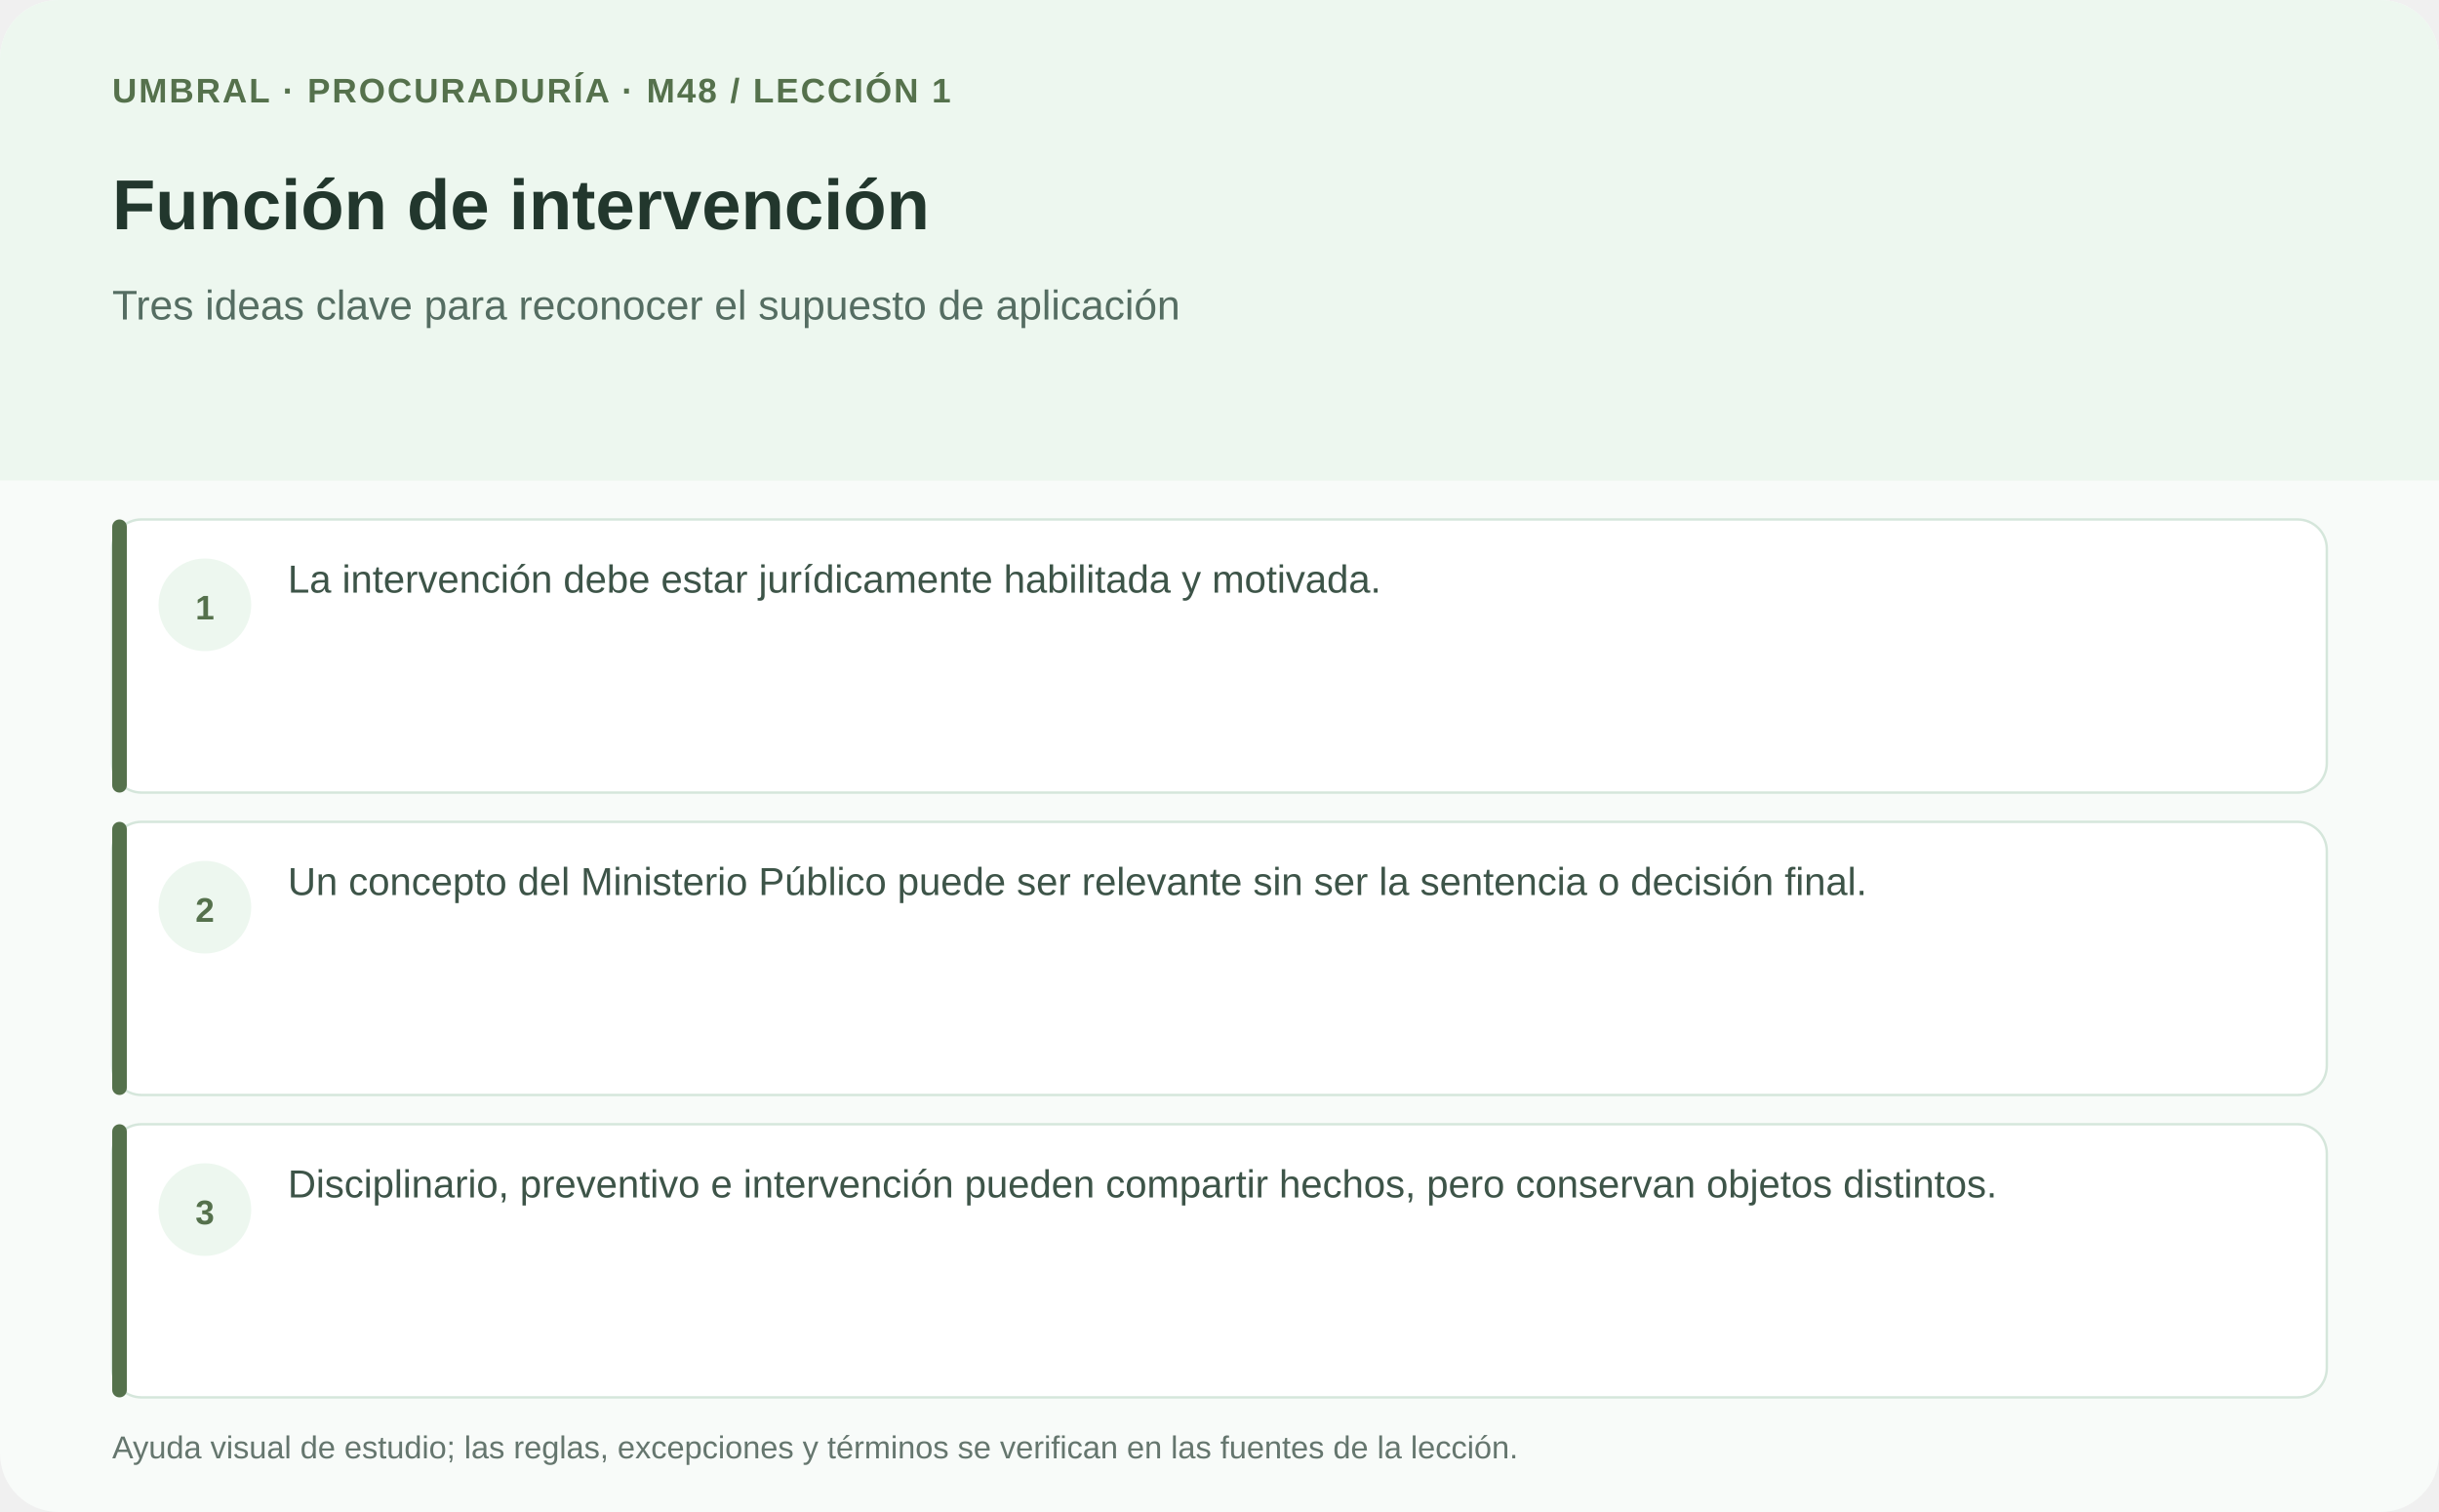
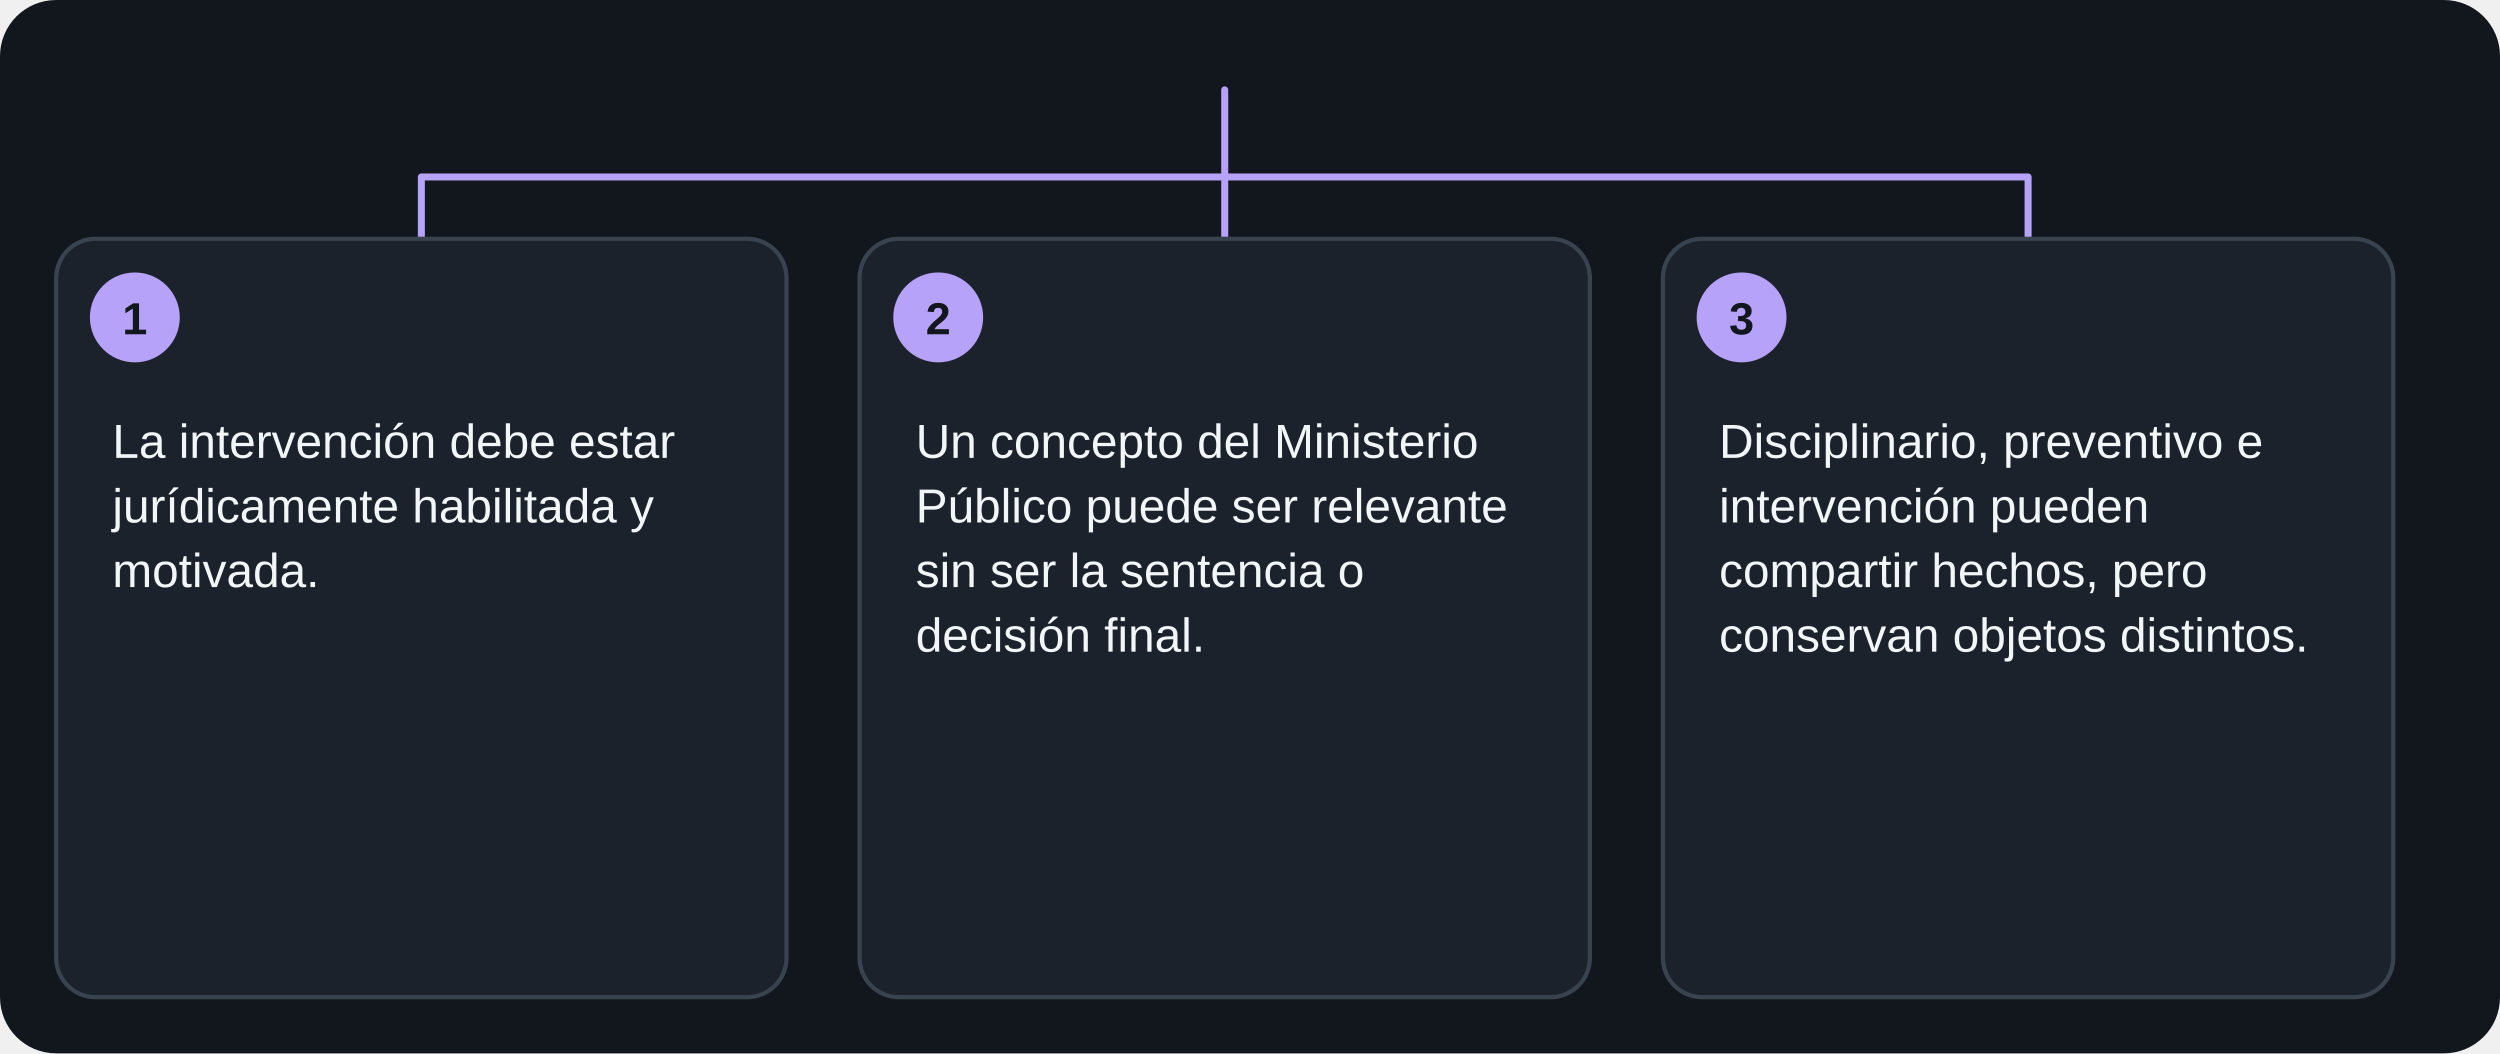
- <svg xmlns="http://www.w3.org/2000/svg" viewBox="0 0 1000 620" width="1000" height="620" role="img" aria-labelledby="title desc">
-   <style>
- .bg{fill:#F8FBF9}.main{fill:#22372D}.title{font:700 29px Arial,sans-serif;fill:#22372D}.sub{font:17px Arial,sans-serif;fill:#556D62}
- .eyebrow{font:700 14px Arial,sans-serif;letter-spacing:.8px;fill:#55714C}.badge{font:700 14px Arial,sans-serif;fill:#55714C}
- .panelTitle{font:700 17px Arial,sans-serif;fill:#20372B}.body{font:16px Arial,sans-serif;fill:#3D5448}.bodySmall{font:15px Arial,sans-serif;fill:#3D5448}.foot{font:13px Arial,sans-serif;fill:#65766E}
- </style>
-   <rect width="1000" height="620" rx="24" fill="#F8FBF9" />
-   <rect width="1000" height="197" rx="24" fill="#EDF7EF" />
-   <rect x="0" y="173" width="1000" height="24" fill="#EDF7EF" />
-   <text x="46" y="42" class="eyebrow">UMBRAL · PROCURADURÍA · M48 / LECCIÓN 1</text>
-   <text x="46" y="94" class="title">Función de intervención</text>
-   <text x="46" y="131" class="sub">Tres ideas clave para reconocer el supuesto de aplicación</text>
-   <rect x="46" y="213" width="908" height="112" rx="12" fill="#FFFFFF" stroke="#D5E6DB" />
-   <rect x="46" y="213" width="6" height="112" rx="3" fill="#55714C" />
-   <circle cx="84" cy="248" r="19" fill="#EDF7EF" />
-   <text x="84" y="254" text-anchor="middle" class="badge">1</text>
-   <text x="118" y="243" class="body">La intervención debe estar jurídicamente habilitada y motivada.</text>
-   <rect x="46" y="337" width="908" height="112" rx="12" fill="#FFFFFF" stroke="#D5E6DB" />
-   <rect x="46" y="337" width="6" height="112" rx="3" fill="#55714C" />
-   <circle cx="84" cy="372" r="19" fill="#EDF7EF" />
-   <text x="84" y="378" text-anchor="middle" class="badge">2</text>
-   <text x="118" y="367" class="body">Un concepto del Ministerio Público puede ser relevante sin ser la sentencia o decisión final.</text>
-   <rect x="46" y="461" width="908" height="112" rx="12" fill="#FFFFFF" stroke="#D5E6DB" />
-   <rect x="46" y="461" width="6" height="112" rx="3" fill="#55714C" />
-   <circle cx="84" cy="496" r="19" fill="#EDF7EF" />
-   <text x="84" y="502" text-anchor="middle" class="badge">3</text>
-   <text x="118" y="491" class="body">Disciplinario, preventivo e intervención pueden compartir hechos, pero conservan objetos distintos.</text>
-   <text x="46" y="598" class="foot">Ayuda visual de estudio; las reglas, excepciones y términos se verifican en las fuentes de la lección.</text>
+ <svg xmlns="http://www.w3.org/2000/svg" viewBox="0 0 890 375" width="890" height="375" role="img" aria-labelledby="title desc">
+   <style>.bg{fill:#12161D}.box{fill:#1C222C;stroke:#394350;stroke-width:1.5}.txt{font:500 17px 'Google Sans',Arial,sans-serif;fill:#F3F6F8}.small{font:500 15px 'Google Sans',Arial,sans-serif;fill:#A8B0BB}.bold{font:700 18px 'Google Sans',Arial,sans-serif;fill:#F3F6F8}.count{font:800 16px 'Google Sans',Arial,sans-serif;fill:#12161D}.warn{font:700 17px 'Google Sans',Arial,sans-serif;fill:#FB888A}</style>
+   <rect class="bg" width="890" height="375" rx="20" />
+   <path d="M436 32 V63 M150 63 H722 M150 63 V85 M436 63 V85 M722 63 V85" stroke="#B7A2FA" stroke-width="2.5" fill="none" stroke-linecap="round" />
+   <rect class="box" x="20" y="85" width="260" height="270" rx="14" />
+   <circle cx="48" cy="113" r="16" fill="#B7A2FA" />
+   <text x="48" y="119" text-anchor="middle" class="count">1</text>
+   <text x="40" y="163" class="txt">La intervención debe estar</text>
+   <text x="40" y="186" class="txt">jurídicamente habilitada y</text>
+   <text x="40" y="209" class="txt">motivada.</text>
+   <rect class="box" x="306" y="85" width="260" height="270" rx="14" />
+   <circle cx="334" cy="113" r="16" fill="#B7A2FA" />
+   <text x="334" y="119" text-anchor="middle" class="count">2</text>
+   <text x="326" y="163" class="txt">Un concepto del Ministerio</text>
+   <text x="326" y="186" class="txt">Público puede ser relevante</text>
+   <text x="326" y="209" class="txt">sin ser la sentencia o</text>
+   <text x="326" y="232" class="txt">decisión final.</text>
+   <rect class="box" x="592" y="85" width="260" height="270" rx="14" />
+   <circle cx="620" cy="113" r="16" fill="#B7A2FA" />
+   <text x="620" y="119" text-anchor="middle" class="count">3</text>
+   <text x="612" y="163" class="txt">Disciplinario, preventivo e</text>
+   <text x="612" y="186" class="txt">intervención pueden</text>
+   <text x="612" y="209" class="txt">compartir hechos, pero</text>
+   <text x="612" y="232" class="txt">conservan objetos distintos.</text>
</svg>
